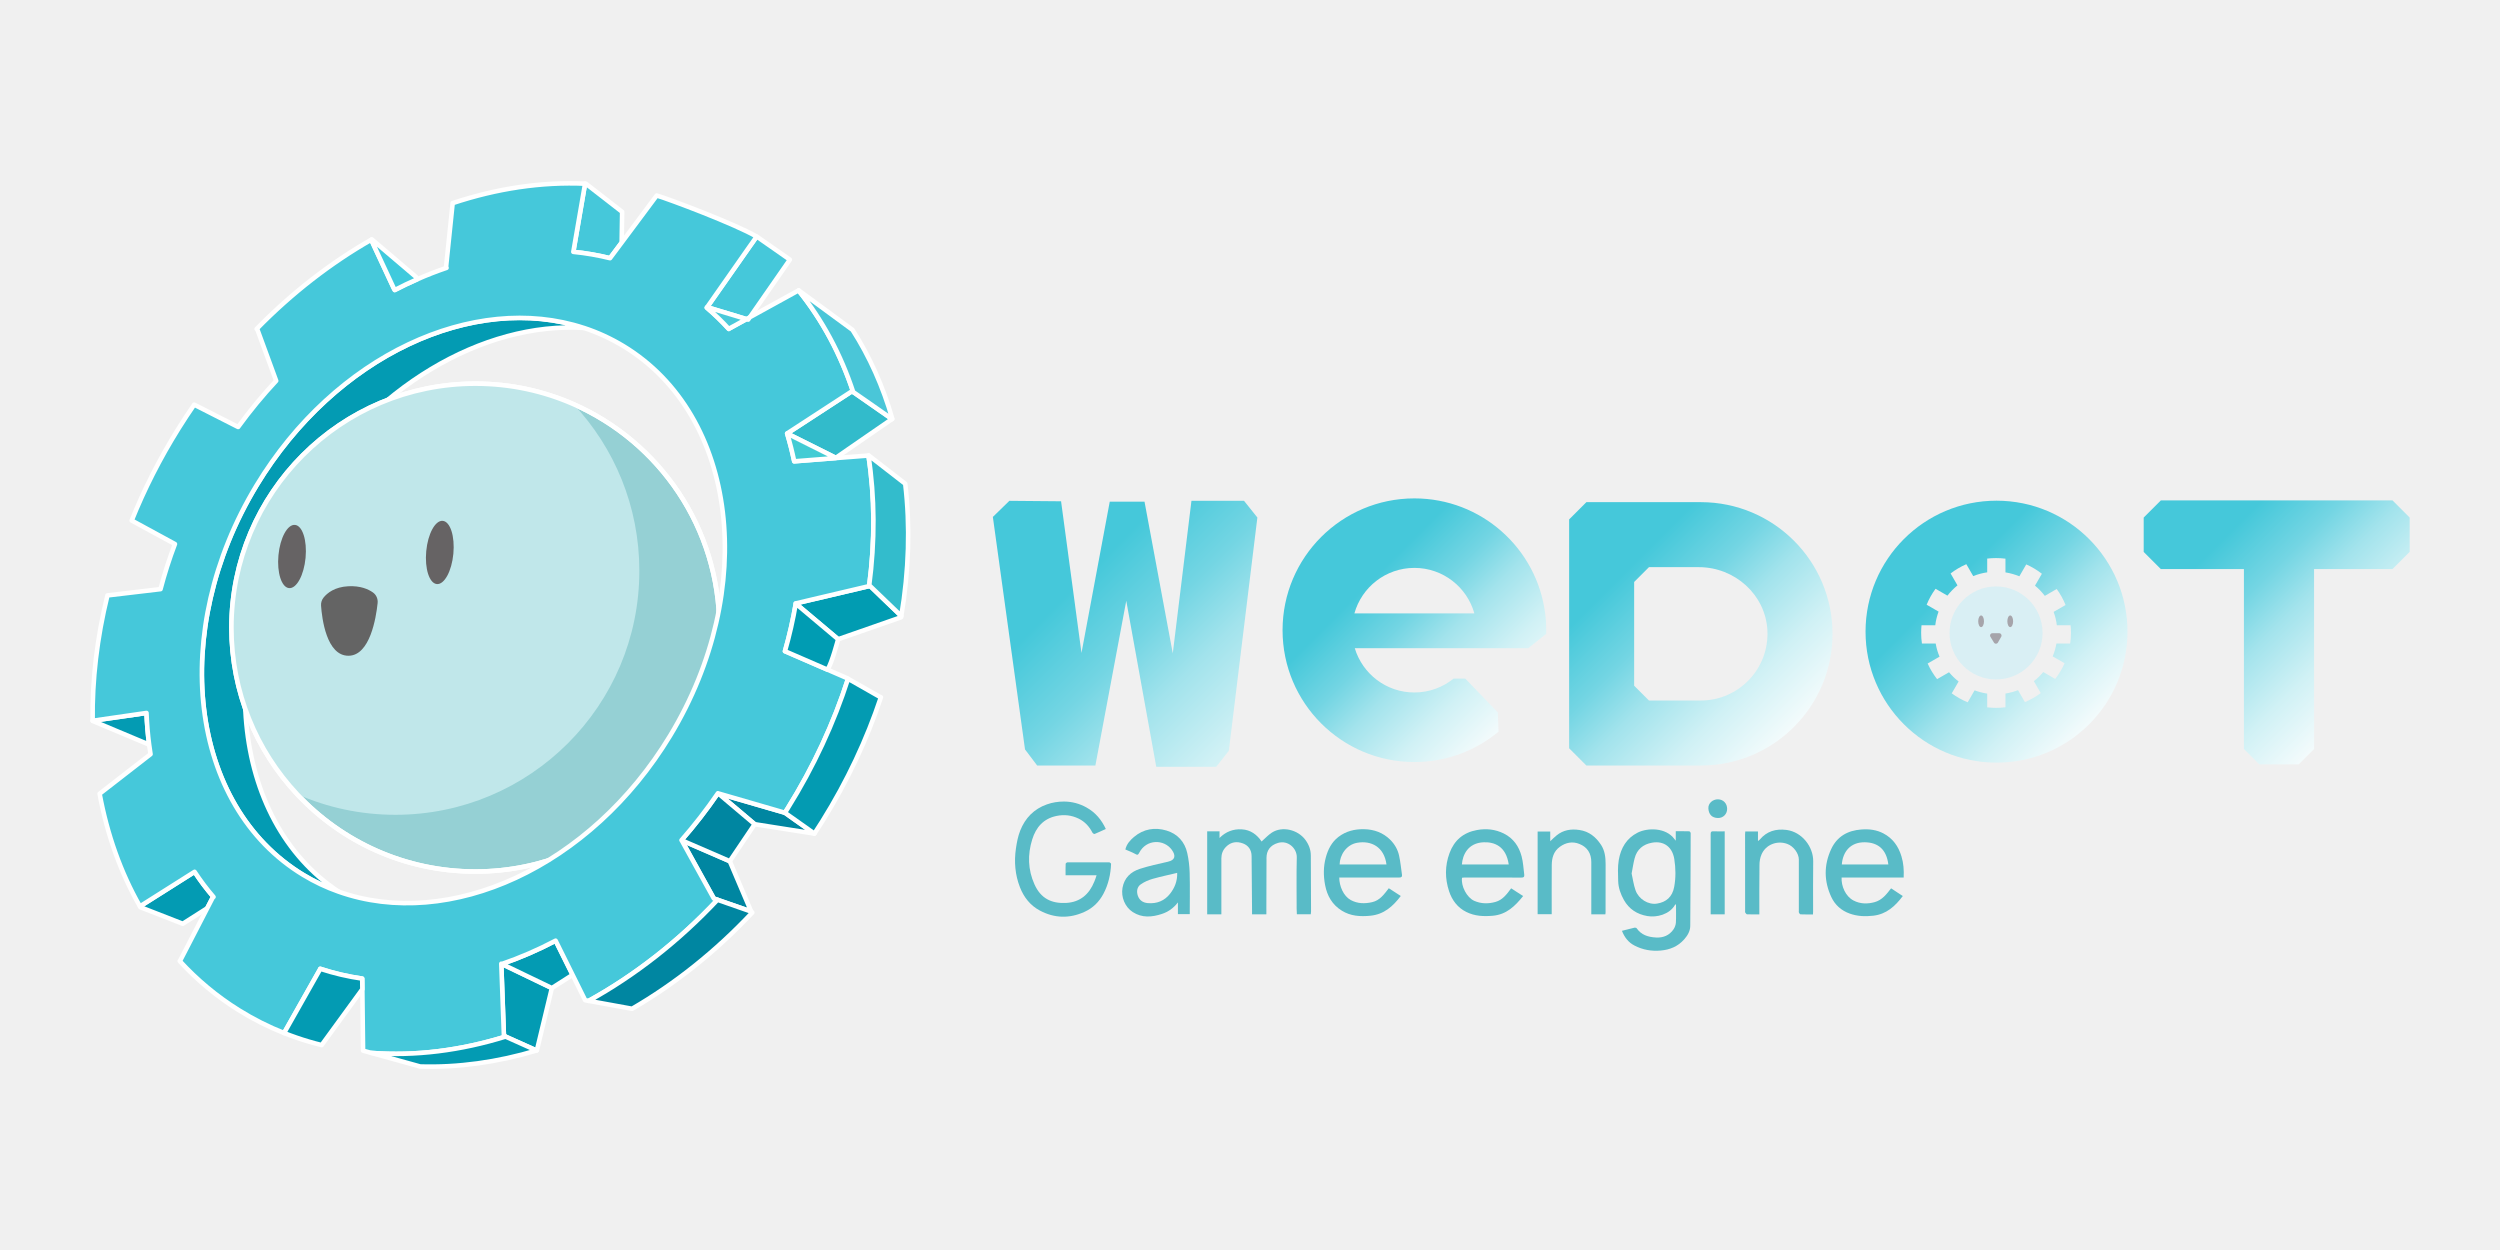
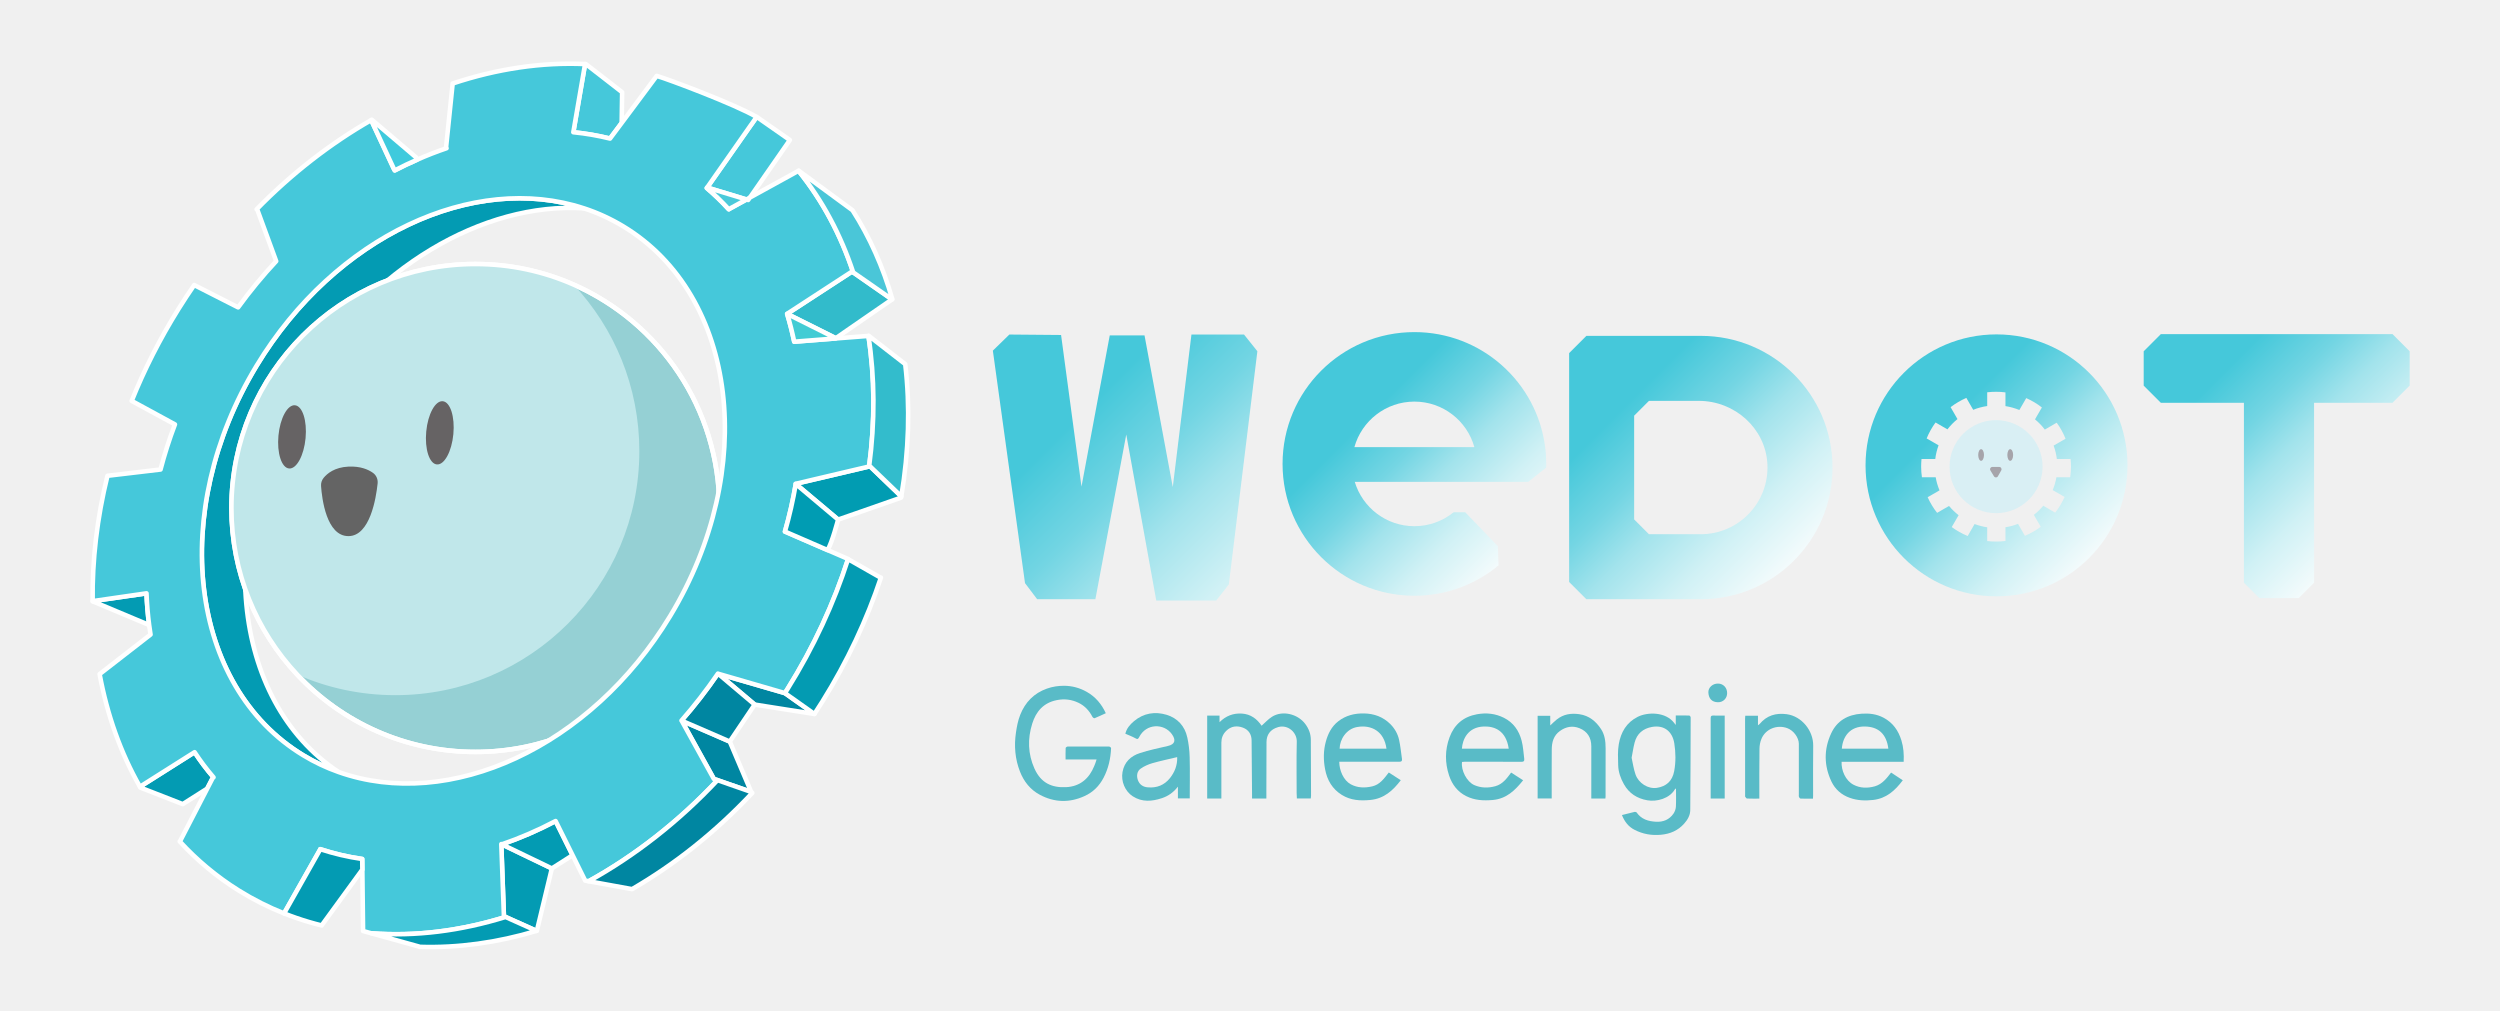
- <svg xmlns="http://www.w3.org/2000/svg" version="1.1" id="图层_4" x="0px" y="0px" viewBox="0 0 1024 512" xml:space="preserve" width="1024" height="512">
+ <svg xmlns="http://www.w3.org/2000/svg" version="1.1" id="图层_4" x="0px" y="0px" viewBox="0 0 1024 414" xml:space="preserve" width="1024" height="414">
  <defs id="defs64" />
  <style type="text/css" id="style1">
	.st0{fill:url(#SVGID_1_);}
	.st1{fill:#039BB3;stroke:#FFFFFF;stroke-width:0.992;stroke-linecap:round;stroke-linejoin:round;stroke-miterlimit:10;}
	.st2{fill:#95D0D4;stroke:#FFFFFF;stroke-width:0.992;stroke-miterlimit:10;}
	.st3{fill:#C0E7EA;}
	.st4{fill:none;stroke:#FFFFFF;stroke-width:0.992;stroke-miterlimit:10;}
	.st5{fill:#666364;}
	.st6{fill:#646464;}
	.st7{fill:#45C8DA;stroke:#FFFFFF;stroke-width:0.992;stroke-linecap:round;stroke-linejoin:round;stroke-miterlimit:10;}
	.st8{fill:#32BBCB;stroke:#FFFFFF;stroke-width:0.992;stroke-linecap:round;stroke-linejoin:round;stroke-miterlimit:10;}
	.st9{fill:#019CB2;stroke:#FFFFFF;stroke-width:0.992;stroke-linecap:round;stroke-linejoin:round;stroke-miterlimit:10;}
	.st10{fill:#0086A1;stroke:#FFFFFF;stroke-width:0.992;stroke-linecap:round;stroke-linejoin:round;stroke-miterlimit:10;}
	.st11{fill:#3FCADD;stroke:#FFFFFF;stroke-width:0.992;stroke-linecap:round;stroke-linejoin:round;stroke-miterlimit:10;}
	.st12{fill:#4ACADA;stroke:#FFFFFF;stroke-width:0.992;stroke-linecap:round;stroke-linejoin:round;stroke-miterlimit:10;}
	.st13{fill:#009CB3;stroke:#FFFFFF;stroke-width:0.992;stroke-linecap:round;stroke-linejoin:round;stroke-miterlimit:10;}
	.st14{fill:#33BCCC;stroke:#FFFFFF;stroke-width:0.992;stroke-linecap:round;stroke-linejoin:round;stroke-miterlimit:10;}
	.st15{fill:#43CCD4;stroke:#FFFFFF;stroke-width:0.992;stroke-linecap:round;stroke-linejoin:round;stroke-miterlimit:10;}
	.st16{fill:#4AC6D8;stroke:#FFFFFF;stroke-width:0.992;stroke-linecap:round;stroke-linejoin:round;stroke-miterlimit:10;}
	.st17{fill:#039BB2;stroke:#FFFFFF;stroke-width:0.992;stroke-linecap:round;stroke-linejoin:round;stroke-miterlimit:10;}
	.st18{fill:url(#SVGID_00000031918329305661806560000013481626714713804435_);}
	.st19{fill:url(#SVGID_00000052074692473146166420000014073522574086860445_);}
	.st20{fill:url(#SVGID_00000013891789681534132390000007234508302796126619_);}
	.st21{fill:#D9EFF4;}
	.st22{fill:#A6A4AA;}
	.st23{fill:url(#SVGID_00000016037355769388288190000018374799492484434086_);}
	.st24{fill:#59BBC7;}
	.st25{fill:url(#SVGID_00000127013451408738508890000006830396803497918890_);}
	.st26{fill:none;}
	.st27{fill:#039BB3;}
	.st28{fill:#95D0D4;}
	.st29{fill:#45C8DA;}
	.st30{fill:#32BBCB;}
	.st31{fill:#019CB2;}
	.st32{fill:#0086A1;}
	.st33{fill:#3FCADD;}
	.st34{fill:#4ACADA;}
	.st35{fill:#009CB3;}
	.st36{fill:#33BCCC;}
	.st37{fill:#43CCD4;}
	.st38{fill:#4AC6D8;}
	.st39{fill:#039BB2;}
	.st40{fill:url(#SVGID_00000183928788038122311590000008959641642962662031_);}
	.st41{fill:url(#SVGID_00000103254394115248746500000007954516804238988197_);}
	.st42{fill:url(#SVGID_00000075882310996937415320000012932923057009567360_);}
	.st43{fill:url(#SVGID_00000183946555333433480600000016128002491720684683_);}
	.st44{fill:url(#SVGID_00000009557397835014597260000001775053676381569927_);}
	.st45{fill:url(#SVGID_00000101781421024456693840000008756121804441578658_);}
	.st46{fill:url(#SVGID_00000099658145593202827290000002423522037563722629_);}
	.st47{fill:url(#SVGID_00000015330298315246003220000005647962077857602709_);}
	.st48{fill:url(#SVGID_00000017489681196715622890000004793329624792334467_);}
</style>
-   <g id="g88" style="display:inline" transform="matrix(1.879056,0,0,1.879056,-47.55036,-113.3061)">
+   <g id="g88" style="display:inline" transform="matrix(1.879056,0,0,1.879056,-47.55036,-162.3061)">
    <path class="st1" d="m 152.57,131.78 c -21.86,-1.36 -46.44,12.77 -61.46,37.58 -19.31,31.92 -15.63,69.66 7.99,85.3 -2.65,-0.93 -5.21,-2.14 -7.67,-3.63 -24.9,-15.07 -29.46,-53.09 -10.19,-84.93 17.14,-28.31 47.35,-42.2 71.33,-34.32 z" id="path8" />
    <path class="st2" d="m 182.11,197.11 c 0,29.37 -23.81,53.17 -53.18,53.17 -15.32,0 -29.14,-6.48 -38.84,-16.85 -8.9,-9.5 -14.34,-22.27 -14.34,-36.32 0,-29.37 23.81,-53.18 53.18,-53.18 7.62,0 14.85,1.6 21.4,4.48 18.71,8.24 31.78,26.94 31.78,48.7 z" id="path9" />
    <path class="st3" d="m 164.67,184.73 c 0,29.37 -23.81,53.18 -53.18,53.18 -7.62,0 -14.85,-1.6 -21.4,-4.48 -8.9,-9.5 -14.34,-22.27 -14.34,-36.32 0,-29.37 23.81,-53.18 53.18,-53.18 7.62,0 14.85,1.6 21.4,4.48 8.9,9.5 14.34,22.27 14.34,36.32 z" id="path10" />
    <path class="st4" d="m 182.11,197.11 c 0,29.37 -23.81,53.17 -53.18,53.17 -15.32,0 -29.14,-6.48 -38.84,-16.85 -8.9,-9.5 -14.34,-22.27 -14.34,-36.32 0,-29.37 23.81,-53.18 53.18,-53.18 7.62,0 14.85,1.6 21.4,4.48 18.71,8.24 31.78,26.94 31.78,48.7 z" id="path11" />
    <g id="g12">
      <ellipse transform="matrix(0.0934,-0.9956,0.9956,0.0934,-100.1515,253.2146)" class="st5" cx="88.96" cy="181.6" rx="6.92" ry="2.97" id="ellipse11" />
      <ellipse transform="matrix(0.0934,-0.9956,0.9956,0.0934,-70.0688,284.4827)" class="st5" id="ellipse12" ry="2.97" rx="6.92" cy="180.72" cx="121.17" />
      <path class="st6" d="m 95.29,192.33 c -0.05,-0.65 0.15,-1.29 0.57,-1.8 0.78,-0.95 2.39,-2.29 5.38,-2.44 2.63,-0.13 4.35,0.64 5.35,1.35 0.75,0.52 1.13,1.43 1.03,2.33 -0.34,3.22 -1.67,11.43 -6.33,11.47 -4.83,0.05 -5.81,-8.2 -6,-10.91 z" id="path12" />
    </g>
    <path class="st7" d="m 160.99,112.95 -2.71,3.63 c -2.62,-0.65 -5.29,-1.11 -8,-1.38 l 2.56,-14.86 c 0.06,0 0.11,0 0.17,0.01 h 0.01 l 7.9,6.13 -0.1,6.35 z" id="path13" />
    <path class="st1" d="M 57.82,222.62 45.5,217.45 v -0.04 l 11.74,-1.7 c 0.09,2.34 0.28,4.64 0.58,6.91 z" id="path14" />
    <path class="st1" d="m 71.85,255.82 -0.18,0.15 -1.26,2.44 -0.09,-0.04 -5.18,3.29 -9.22,-3.6 c -0.04,-0.06 -0.08,-0.12 -0.11,-0.19 l 11.91,-7.53 c 1.26,1.92 2.63,3.75 4.13,5.48 z" id="path15" />
    <path class="st7" d="m 197.48,116.9 -1.77,2.55 -6.95,10 -0.01,0.01 -0.73,0.4 -8.57,-2.6 9.65,-13.78 h 0.01 l 1.12,-1.61 c 0.12,0.06 0.24,0.13 0.35,0.21 l 0.01,0.01 z" id="path16" />
-     <polygon class="st8" points="213.91,155.67 207.49,160.1 196.89,154.8 196.89,154.78 211.03,145.57 211.29,145.75 219.75,151.64 " id="polygon16" />
+     <polygon class="st8" points="211.03,145.57 211.29,145.75 219.75,151.64 213.91,155.67 207.49,160.1 196.89,154.8 196.89,154.78 " id="polygon16" />
    <path class="st9" d="m 221.77,194.58 v 0.01 c -0.02,0.09 -0.03,0.17 -0.05,0.26 l -8.72,3.05 -5,1.74 -9.23,-7.76 c 0,-0.02 0.01,-0.03 0,-0.05 l 15.99,-3.77 0.19,-0.04 z" id="path17" />
-     <polygon class="st10" points="194.3,240.67 189.81,239.96 181.85,233.24 196.4,237.46 202.83,242.01 " id="polygon17" />
+     <polygon class="st10" points="202.83,242.01 194.3,240.67 189.81,239.96 181.85,233.24 196.4,237.46 " id="polygon17" />
    <path class="st1" d="m 145.6,275.68 -1.82,7.56 -1.45,6.03 c -0.03,0.01 -0.05,0.02 -0.07,0.02 l -6.76,-3.03 -0.35,-0.16 -0.57,-15.64 c 0.04,-0.01 0.08,-0.02 0.12,-0.03 z" id="path18" />
    <path class="st1" d="m 150.12,272.8 -4.52,2.88 -10.9,-5.25 c 3.95,-1.36 7.87,-3.05 11.72,-5.08 l 0.05,0.1 z" id="path19" />
-     <polygon class="st10" points="189.05,259 181.71,256.44 180.91,256.16 173.89,243.47 184.38,248.02 185.94,251.69 " id="polygon19" />
+     <polygon class="st10" points="184.38,248.02 185.94,251.69 189.05,259 181.71,256.44 180.91,256.16 173.89,243.47 " id="polygon19" />
    <path class="st10" d="m 189.81,239.96 -5.43,8.06 -10.49,-4.55 -0.03,-0.02 c 2.8,-3.19 5.46,-6.61 7.94,-10.24 l 0.05,0.03 z" id="path20" />
    <path class="st7" d="m 214.76,188.06 c 1.3,-9.8 1.24,-19.41 -0.15,-28.46 l -7.12,0.55 -9.06,0.71 c -0.43,-2.06 -0.94,-4.08 -1.54,-6.06 l -0.01,-0.01 h 0.01 v -0.01 l 14.14,-9.21 0.26,0.18 c -2.72,-8.2 -6.71,-15.69 -11.92,-22.14 l -10.61,5.84 -0.01,0.01 -0.36,0.51 -0.37,-0.11 -3.77,2.07 -0.08,0.07 c -1.49,-1.64 -3.09,-3.19 -4.8,-4.64 l 0.08,-0.1 9.65,-13.78 h 0.01 l 1.12,-1.61 c -4.47,-2.66 -19.14,-8.19 -21.77,-8.95 l -7.47,10.03 -2.71,3.63 c -2.62,-0.65 -5.29,-1.11 -8,-1.38 l 2.56,-14.86 c -9.46,-0.43 -19.23,1.03 -28.86,4.24 l -1.43,13.84 0.09,0.27 c -2.15,0.73 -4.29,1.56 -6.41,2.5 -1.64,0.71 -3.27,1.49 -4.88,2.33 l -0.23,-0.43 -4.9,-10.53 C 97.39,117.61 88.94,124.14 81.25,132 l 0.18,0.18 4.08,11.13 c -2.91,3.12 -5.69,6.48 -8.29,10.06 l -0.08,-0.03 -9.5,-4.83 c -1.17,1.7 -2.31,3.43 -3.42,5.21 -4.08,6.54 -7.48,13.26 -10.21,20.05 l 0.07,0.03 9.36,5.09 c -1.24,3.27 -2.28,6.54 -3.14,9.82 v 0.01 l -11.57,1.37 c -2.28,9.25 -3.34,18.45 -3.23,27.32 l 11.74,-1.7 c 0.09,2.34 0.28,4.64 0.58,6.91 0.09,0.7 0.19,1.39 0.3,2.08 l -11.1,8.62 c 1.64,8.87 4.58,17.17 8.79,24.55 l 11.91,-7.53 c 1.26,1.92 2.63,3.75 4.13,5.48 l -0.18,0.15 -1.26,2.44 -5.84,11.3 -0.09,0.08 c 3.74,4.08 8.03,7.68 12.85,10.69 3.19,1.99 6.5,3.66 9.92,5.01 l 0.06,-0.15 7.76,-13.74 0.04,-0.12 c 2.98,0.98 6.03,1.7 9.15,2.14 l 0.03,2.31 0.16,13.39 1.8,0.5 h 0.01 c 9.55,0.73 19.45,-0.52 29.24,-3.56 l -0.35,-0.16 -0.57,-15.64 v -0.09 l 0.12,0.06 c 3.95,-1.36 7.87,-3.05 11.72,-5.08 l 0.05,0.1 3.65,7.35 2.74,5.53 0.77,0.14 c 10,-5.52 19.54,-12.93 28.08,-22.03 l -0.8,-0.28 -7.02,-12.69 -0.03,-0.02 c 2.8,-3.19 5.46,-6.61 7.94,-10.24 l 0.05,0.03 14.55,4.22 c 0.2,-0.29 0.38,-0.59 0.57,-0.89 5.73,-9.18 10.12,-18.72 13.2,-28.31 l -0.28,-0.16 -4.19,-1.82 -9.19,-3.99 -0.1,-0.03 c 0.99,-3.47 1.78,-6.93 2.36,-10.38 l -0.05,-0.04 0.05,-0.01 z m -43.37,32.6 c -17.37,28.7 -48.16,42.57 -72.29,34 -2.65,-0.93 -5.21,-2.14 -7.67,-3.63 -24.9,-15.07 -29.46,-53.09 -10.19,-84.93 17.14,-28.31 47.35,-42.2 71.33,-34.32 0.01,0 0.02,0 0.02,0 2.98,0.98 5.86,2.3 8.61,3.96 24.9,15.07 29.46,53.09 10.19,84.92 z" id="path21" />
    <path class="st11" d="m 116.23,121.19 c -1.64,0.71 -3.27,1.49 -4.88,2.33 l -0.23,-0.43 -4.9,-10.53 c 0.05,-0.02 0.09,-0.05 0.14,-0.08 l 9.65,8.21 z" id="path22" />
    <path class="st1" d="m 104.29,275.93 -8.84,12.13 -0.01,0.05 c -0.95,-0.23 -1.9,-0.49 -2.84,-0.77 -1.81,-0.53 -3.59,-1.15 -5.35,-1.85 l 0.06,-0.15 7.76,-13.74 0.04,-0.12 c 2.98,0.98 6.03,1.7 9.15,2.14 z" id="path23" />
    <path class="st12" d="m 188.02,129.86 -3.77,2.07 -0.08,0.07 c -1.49,-1.64 -3.09,-3.19 -4.8,-4.64 l 0.08,-0.1 z" id="path24" />
    <path class="st1" d="m 142.26,289.29 c -8.54,2.56 -17.15,3.76 -25.52,3.48 v -0.04 l -10.48,-2.91 c 9.55,0.73 19.45,-0.52 29.24,-3.56 z" id="path25" />
    <path class="st10" d="m 189.29,259.22 c -8,8.53 -16.89,15.57 -26.2,20.97 h -0.01 l -9.45,-1.72 c 10,-5.52 19.54,-12.93 28.08,-22.03 l 7.34,2.56 z" id="path26" />
    <path class="st13" d="m 208,199.64 c 0,0 -1.33,5.11 -2.27,6.56 l -0.03,0.08 -9.19,-3.99 -0.1,-0.03 c 0.99,-3.47 1.78,-6.93 2.36,-10.38 z" id="path27" />
    <path class="st14" d="m 221.77,194.58 -6.82,-6.56 -0.19,0.04 c 1.3,-9.8 1.24,-19.41 -0.15,-28.46 l 0.08,-0.01 7.94,6.16 c 1.08,9.22 0.8,18.95 -0.86,28.83 z" id="path28" style="stroke:#ffffff;stroke-width:0.992;stroke-dasharray:none;stroke-opacity:1" />
    <path class="st15" d="m 207.49,160.1 v 0.05 l -9.06,0.71 c -0.43,-2.06 -0.94,-4.08 -1.54,-6.06 z" id="path29" />
    <path class="st16" d="m 219.82,151.62 -0.07,0.02 -8.46,-5.89 c -2.72,-8.2 -6.71,-15.69 -11.92,-22.14 l 0.04,-0.02 11.73,8.62 c 3.77,5.88 6.67,12.41 8.68,19.41 z" id="path30" />
    <path class="st17" d="m 217.33,212.28 c -3.05,9.17 -7.31,18.29 -12.79,27.07 -0.56,0.9 -1.13,1.78 -1.71,2.66 l -6.43,-4.55 c 0.2,-0.29 0.38,-0.59 0.57,-0.89 5.73,-9.18 10.12,-18.72 13.2,-28.31 l 6.92,3.94 z" id="path31" />
  </g>
  <linearGradient id="SVGID_00000163789698304475203470000008579991115055182754_" gradientUnits="userSpaceOnUse" x1="246.123" y1="170.508" x2="308.232" y2="232.617">
    <stop offset="0.25" style="stop-color:#45C8DA" id="stop31" />
    <stop offset="0.45" style="stop-color:#73d5e3;stop-opacity:1;" id="stop80" />
    <stop offset="0.6" style="stop-color:#a2e3ec;stop-opacity:1;" id="stop68" />
    <stop offset="0.798" style="stop-color:#d0f1f5;stop-opacity:1;" id="stop73" />
    <stop offset="1" style="stop-color:#f3fbfc;stop-opacity:1;" id="stop87" />
  </linearGradient>
  <linearGradient id="SVGID_00000175305928514449291890000003713836498628936102_" gradientUnits="userSpaceOnUse" x1="313.299" y1="177.354" x2="353.848" y2="217.903">
    <stop offset="0.25" style="stop-color:#45C8DA" id="stop33" />
    <stop offset="0.45" style="stop-color:#73d5e3;stop-opacity:1;" id="stop34" />
    <stop offset="0.6" style="stop-color:#a2e3ec;stop-opacity:1;" id="stop35" />
    <stop offset="0.8" style="stop-color:#d0f1f5;stop-opacity:1;" id="stop70" />
    <stop offset="1" style="stop-color:#f3fbfc;stop-opacity:1;" id="stop74" />
  </linearGradient>
  <linearGradient id="SVGID_00000173848438352162319410000016985232516233593790_" gradientUnits="userSpaceOnUse" x1="499.935" y1="165.775" x2="543.73" y2="209.57">
    <stop offset="0.25" style="stop-color:#45C8DA" id="stop39" />
    <stop offset="0.45" style="stop-color:#73d5e3;stop-opacity:1;" id="stop82" />
    <stop offset="0.6" style="stop-color:#a2e3ec;stop-opacity:1;" id="stop81" />
    <stop offset="0.8" style="stop-color:#d0f1f5;stop-opacity:1;" id="stop83" />
    <stop offset="1" style="stop-color:#f3fbfc;stop-opacity:1;" id="stop84" />
  </linearGradient>
  <linearGradient id="SVGID_00000137122532643017480800000003183249135205298071_" gradientUnits="userSpaceOnUse" x1="365.963" y1="174.902" x2="413.085" y2="222.025">
    <stop offset="0.25" style="stop-color:#45C8DA" id="stop47" />
    <stop offset="0.45" style="stop-color:#73d5e3;stop-opacity:1;" id="stop71" />
    <stop offset="0.6" style="stop-color:#a2e3ec;stop-opacity:1;" id="stop72" />
    <stop offset="0.8" style="stop-color:#d0f1f5;stop-opacity:1;" id="stop75" />
    <stop offset="1" style="stop-color:#f3fbfc;stop-opacity:1;" id="stop79" />
  </linearGradient>
-   <g id="g90" style="display:inline" transform="matrix(1.879056,0,0,1.879056,-47.55036,-113.3061)">
+   <g id="g90" style="display:inline" transform="matrix(1.879056,0,0,1.879056,-47.55036,-181.4196)">
    <path style="fill:url(#SVGID_00000173848438352162319410000016985232516233593790_)" d="m 550.57,173.12 v 7.49 l -3.74,3.74 h -17.1 v 39.22 l -3.35,3.35 h -8.59 l -3.35,-3.35 v -39.22 h -18.11 c -1.46,-1.46 -2.28,-2.28 -3.74,-3.74 v -7.49 c 1.46,-1.46 2.28,-2.28 3.74,-3.74 h 50.5 z" id="path45" />
    <g id="g89">
      <g id="g8">
        <g id="g7">
          <linearGradient id="SVGID_1_" gradientUnits="userSpaceOnUse" x1="440.319" y1="177.803" x2="480.691" y2="218.176">
            <stop offset="0.25" style="stop-color:#45C8DA" id="stop1" />
            <stop offset="0.45" style="stop-color:#73d5e3;stop-opacity:1;" id="stop85" />
            <stop offset="0.6" style="stop-color:#a2e3ec;stop-opacity:1;" id="stop76" />
            <stop offset="0.8" style="stop-color:#d0f1f5;stop-opacity:1;" id="stop77" />
            <stop offset="1" style="stop-color:#f3fbfc;stop-opacity:1;" id="stop78" />
          </linearGradient>
          <path class="st0" d="m 460.51,169.44 c -15.77,0 -28.55,12.78 -28.55,28.55 0,15.77 12.78,28.55 28.55,28.55 15.77,0 28.55,-12.78 28.55,-28.55 -0.01,-15.77 -12.79,-28.55 -28.55,-28.55 z m 16.06,31.14 h -3 c -0.17,0.97 -0.44,1.91 -0.82,2.8 l 2.6,1.5 c -0.55,1.23 -1.24,2.38 -2.05,3.42 l -2.6,-1.51 c -0.61,0.74 -1.3,1.41 -2.05,1.99 l 1.5,2.6 c -1.06,0.79 -2.22,1.45 -3.45,1.97 l -1.5,-2.61 c -0.87,0.34 -1.79,0.59 -2.74,0.74 v 2.99 c -0.67,0.09 -1.36,0.13 -2.05,0.13 -0.65,0 -1.3,-0.04 -1.93,-0.11 v -3 c -0.96,-0.14 -1.88,-0.38 -2.75,-0.71 l -1.5,2.61 c -1.24,-0.51 -2.41,-1.17 -3.48,-1.95 l 1.5,-2.59 c -0.77,-0.59 -1.47,-1.27 -2.09,-2.01 l -2.6,1.5 c -0.82,-1.04 -1.52,-2.19 -2.06,-3.41 l 2.59,-1.49 c -0.39,-0.91 -0.67,-1.86 -0.84,-2.86 h -3 c -0.11,-0.76 -0.17,-1.53 -0.17,-2.31 0,-0.56 0.03,-1.12 0.08,-1.67 h 3 c 0.12,-1.04 0.37,-2.03 0.72,-2.98 l -2.6,-1.5 c 0.5,-1.24 1.16,-2.41 1.94,-3.48 l 2.59,1.5 c 0.64,-0.83 1.38,-1.58 2.19,-2.24 l -1.5,-2.6 c 1.05,-0.8 2.2,-1.48 3.43,-2.02 l 1.5,2.6 c 0.96,-0.39 1.98,-0.67 3.05,-0.82 v -3 c 0.63,-0.07 1.28,-0.11 1.93,-0.11 0.69,0 1.38,0.04 2.05,0.13 v 2.99 c 1.06,0.17 2.07,0.46 3.03,0.85 l 1.5,-2.59 c 1.22,0.54 2.37,1.22 3.41,2.04 l -1.5,2.59 c 0.8,0.66 1.52,1.41 2.14,2.23 l 2.59,-1.5 c 0.78,1.07 1.43,2.24 1.93,3.49 l -2.6,1.5 c 0.34,0.93 0.58,1.91 0.7,2.92 h 3 c 0.05,0.55 0.08,1.11 0.08,1.67 0,0.78 -0.06,1.55 -0.17,2.31 z" id="path7" style="fill:url(#SVGID_1_)" />
        </g>
      </g>
      <g id="g47">
        <circle class="st21" cx="460.41" cy="198.27" r="10.14" id="circle45" />
        <g id="g46">
          <ellipse class="st22" cx="457.15" cy="195.73" rx="0.63" ry="1.27" id="ellipse45" />
          <ellipse class="st22" cx="463.5" cy="195.73" rx="0.63" ry="1.27" id="ellipse46" />
          <path class="st22" d="m 459.61,198.33 h 1.49 c 0.39,0 0.63,0.42 0.44,0.76 l -0.72,1.27 c -0.19,0.34 -0.67,0.34 -0.87,0.01 l -0.77,-1.27 c -0.21,-0.33 0.04,-0.77 0.43,-0.77 z" id="path46" />
        </g>
      </g>
    </g>
    <path style="fill:url(#SVGID_00000137122532643017480800000003183249135205298071_)" d="m 396.05,169.76 h -24.94 c -1.47,1.47 -2.3,2.29 -3.76,3.76 v 49.89 c 1.46,1.47 2.29,2.29 3.76,3.76 h 24.94 c 7.93,0 15.11,-3.21 20.3,-8.41 5.2,-5.19 8.41,-12.37 8.41,-20.3 0,-15.85 -12.85,-28.7 -28.71,-28.7 z m 0,43.24 h -11.3 c -1.26,-1.27 -1.97,-1.97 -3.23,-3.23 v -22.61 l 3.23,-3.23 h 10.88 c 7.82,0 14.55,6 14.94,13.8 0.41,8.35 -6.26,15.27 -14.52,15.27 z" id="path52" />
    <path style="fill:url(#SVGID_00000175305928514449291890000003713836498628936102_)" d="m 362.11,193.93 c -1.83,-14.1 -13.89,-24.99 -28.49,-24.99 -15.87,0 -28.74,12.86 -28.74,28.73 0,15.87 12.87,28.74 28.74,28.74 6.98,0 13.37,-2.49 18.34,-6.62 l -0.15,-4.18 -7.1,-7.39 h -2.54 c -2.34,1.89 -5.31,3.03 -8.55,3.03 -6.14,0 -11.32,-4.07 -13,-9.66 h 37.82 l 3.9,-3.11 c 0.02,-0.27 0.02,-0.54 0.02,-0.81 0,-1.27 -0.08,-2.52 -0.25,-3.74 z m -41.57,0.08 c 1.6,-5.72 6.85,-9.92 13.08,-9.92 6.23,0 11.48,4.2 13.07,9.92 z" id="path38" />
-     <polygon style="fill:url(#SVGID_00000163789698304475203470000008579991115055182754_)" points="267.21,169.66 274.79,169.66 280.95,202.73 285.02,169.47 296.48,169.47 299.39,173.11 293.17,223.95 290.42,227.45 277.35,227.45 270.81,191.26 264.08,227.17 251.39,227.17 248.74,223.66 241.73,172.98 245.33,169.47 256.6,169.57 261.05,202.63 " id="polygon32" />
+     <polygon style="fill:url(#SVGID_00000163789698304475203470000008579991115055182754_)" points="296.48,169.47 299.39,173.11 293.17,223.95 290.42,227.45 277.35,227.45 270.81,191.26 264.08,227.17 251.39,227.17 248.74,223.66 241.73,172.98 245.33,169.47 256.6,169.57 261.05,202.63 267.21,169.66 274.79,169.66 280.95,202.73 285.02,169.47 " id="polygon32" />
  </g>
-   <g id="g64" transform="matrix(1.879056,0,0,1.879056,-47.55036,-113.3061)">
+   <g id="g64" transform="matrix(1.879056,0,0,1.879056,-47.55036,-160.7241)">
    <g id="g53">
      <path class="st24" d="m 378.86,263.2 c 1,-0.25 1.87,-0.49 2.76,-0.69 0.14,-0.03 0.38,0.04 0.45,0.14 1.03,1.48 2.54,1.92 4.23,2.01 1.57,0.08 2.88,-0.46 3.78,-1.75 0.3,-0.43 0.51,-0.99 0.54,-1.51 0.07,-1.31 0.02,-2.62 0.02,-4.01 -0.11,0.08 -0.18,0.12 -0.22,0.17 -1.19,2.06 -3.97,2.79 -6.04,2.42 -2.23,-0.39 -3.97,-1.51 -5.09,-3.5 -0.72,-1.28 -1.21,-2.66 -1.25,-4.13 -0.04,-1.53 -0.13,-3.1 0.13,-4.6 0.45,-2.57 1.66,-4.72 4.13,-5.96 2.13,-1.07 6.14,-1.15 8,1.41 0.06,0.08 0.13,0.16 0.29,0.36 0,-0.77 0,-1.38 0,-2.07 1,0 1.97,-0.01 2.94,0.02 0.11,0 0.31,0.26 0.31,0.39 -0.02,6.74 -0.03,13.48 -0.09,20.22 -0.01,1.13 -0.57,2.1 -1.32,2.94 -1.36,1.54 -3.09,2.26 -5.11,2.44 -2.01,0.18 -3.92,-0.15 -5.71,-1.08 -1.32,-0.67 -2.18,-1.77 -2.75,-3.22 z m 2.11,-12.49 c 0.26,1.17 0.43,2.45 0.85,3.65 0.69,1.93 2.75,3.2 4.66,2.91 2.03,-0.31 3.37,-1.47 3.77,-3.65 0.37,-2 0.34,-4.05 0.02,-6.07 -0.43,-2.64 -2.28,-4.02 -4.85,-3.56 -1.95,0.35 -3.3,1.46 -3.8,3.42 -0.27,1.04 -0.42,2.11 -0.65,3.3 z" id="path53" />
    </g>
    <g id="g54">
      <path class="st24" d="m 301.35,259.6 c -1.07,0 -2.04,0 -3.12,0 0,-0.29 0,-0.58 0,-0.86 -0.03,-3.94 -0.06,-7.88 -0.1,-11.83 -0.01,-1.33 -0.68,-2.31 -1.88,-2.76 -1.31,-0.49 -2.61,-0.35 -3.68,0.73 -0.72,0.72 -1.03,1.56 -1.03,2.56 0.01,3.8 0,7.59 0,11.39 0,0.25 0,0.49 0,0.77 -1.07,0 -2.06,0 -3.09,0 0,-6.02 0,-12.03 0,-18.08 0.89,0 1.76,0 2.69,0 0,0.48 0,0.94 0,1.44 1.37,-1.38 3,-1.99 4.86,-1.88 1.93,0.11 3.33,1.18 4.31,2.65 0.75,-0.66 1.43,-1.42 2.26,-1.95 2.27,-1.45 5.61,-0.63 7.25,1.55 0.77,1.03 1.22,2.17 1.22,3.46 0.03,4.07 0.04,8.14 0.05,12.21 0,0.19 -0.03,0.38 -0.06,0.59 -1.02,0 -2.01,0 -3.03,0 -0.02,-0.4 -0.05,-0.8 -0.05,-1.19 0,-3.73 -0.06,-7.46 0.03,-11.19 0.05,-1.99 -1.9,-3.8 -4.06,-3.18 -1.79,0.51 -2.53,1.74 -2.54,3.24 -0.03,3.82 -0.02,7.63 -0.03,11.45 0,0.27 0,0.54 0,0.88 z" id="path54" />
    </g>
    <g id="g55">
      <path class="st24" d="m 264.34,251.09 c -2.28,0 -4.49,0 -6.76,0 0,-0.88 -0.02,-1.69 0.02,-2.51 0.01,-0.11 0.27,-0.31 0.42,-0.31 3.02,-0.02 6.03,-0.02 9.05,0 0.15,0 0.44,0.23 0.43,0.34 -0.09,2.28 -0.59,4.47 -1.65,6.49 -0.94,1.79 -2.32,3.15 -4.17,3.98 -3.29,1.49 -6.56,1.39 -9.73,-0.31 -2.07,-1.11 -3.46,-2.88 -4.31,-5.05 -1.07,-2.74 -1.3,-5.59 -0.88,-8.47 0.19,-1.32 0.45,-2.68 0.94,-3.91 1.08,-2.72 2.98,-4.7 5.81,-5.7 1.21,-0.43 2.46,-0.62 3.73,-0.62 1.77,0.01 3.43,0.46 4.96,1.33 1.9,1.07 3.23,2.66 4.15,4.65 -0.82,0.37 -1.62,0.76 -2.44,1.09 -0.11,0.04 -0.41,-0.15 -0.48,-0.3 -0.68,-1.34 -1.66,-2.39 -3.01,-3.05 -1.53,-0.74 -3.13,-0.93 -4.81,-0.58 -2.86,0.59 -4.47,2.47 -5.3,5.12 -1.03,3.31 -0.94,6.59 0.48,9.77 1.41,3.16 3.78,4.23 6.93,4.07 3.02,-0.16 5.01,-1.87 6.12,-4.63 0.09,-0.21 0.18,-0.43 0.25,-0.64 0.08,-0.21 0.14,-0.43 0.25,-0.76 z" id="path55" />
    </g>
    <g id="g56">
      <path class="st24" d="m 328.04,253.92 c 0.87,0.57 1.72,1.12 2.61,1.69 -1.7,2.24 -3.63,4 -6.61,4.3 -2.21,0.22 -4.33,0.09 -6.24,-1.1 -2.07,-1.28 -3.2,-3.21 -3.65,-5.6 -0.38,-2.01 -0.38,-4 0.15,-5.97 0.47,-1.76 1.27,-3.36 2.75,-4.5 1.64,-1.26 3.54,-1.73 5.59,-1.69 2.2,0.04 4.15,0.75 5.72,2.31 0.95,0.95 1.63,2.12 1.92,3.44 0.3,1.37 0.43,2.78 0.63,4.17 0.06,0.43 -0.09,0.61 -0.55,0.61 -4.16,-0.01 -8.33,0 -12.49,0 -0.21,0 -0.42,0 -0.63,0 0,1.88 0.92,4.05 2.5,4.91 1.49,0.81 3.08,0.83 4.68,0.46 1.68,-0.38 2.61,-1.73 3.62,-3.03 z m -0.51,-5.19 c -0.5,-3.82 -3.32,-5.26 -6.38,-4.72 -2.38,0.41 -3.8,2.71 -3.83,4.72 3.4,0 6.78,0 10.21,0 z" id="path56" />
    </g>
    <g id="g57">
      <path class="st24" d="m 344,251.63 c -0.26,1.82 1.05,4.33 2.67,5.04 1.49,0.65 3.04,0.67 4.6,0.24 1.6,-0.44 2.49,-1.7 3.44,-2.97 0.87,0.56 1.71,1.1 2.61,1.68 -1.77,2.21 -3.64,4.04 -6.64,4.3 -2.01,0.17 -3.91,0.08 -5.74,-0.83 -1.92,-0.95 -3.11,-2.56 -3.76,-4.51 -0.92,-2.76 -0.92,-5.58 0.1,-8.33 1.03,-2.79 3.01,-4.48 5.98,-5.02 2.05,-0.37 3.99,-0.16 5.85,0.76 2.09,1.04 3.31,2.81 3.88,4.99 0.34,1.27 0.4,2.62 0.57,3.94 0.06,0.49 -0.09,0.69 -0.66,0.68 -4.12,-0.03 -8.24,-0.02 -12.36,-0.02 -0.18,0.01 -0.37,0.03 -0.54,0.05 z m 10.18,-2.9 c -0.58,-3.99 -3.14,-4.91 -5.44,-4.83 -3.48,0.13 -4.62,2.79 -4.77,4.83 3.4,0 6.79,0 10.21,0 z" id="path57" />
    </g>
    <g id="g58">
      <path class="st24" d="m 437.53,253.94 c 0.87,0.57 1.69,1.11 2.55,1.68 -1.67,2.22 -3.56,3.96 -6.46,4.29 -1.76,0.2 -3.45,0.13 -5.12,-0.47 -1.82,-0.65 -3.19,-1.88 -3.99,-3.58 -1.62,-3.45 -1.66,-6.99 -0.04,-10.47 1.29,-2.78 3.63,-4.07 6.6,-4.28 1.66,-0.12 3.28,0.06 4.79,0.86 2.05,1.08 3.26,2.8 3.92,4.97 0.46,1.49 0.57,3.02 0.49,4.65 -4.52,0 -9.03,0 -13.53,0 -0.09,1.84 0.83,4.09 2.61,5.01 1.46,0.76 3.04,0.78 4.63,0.34 1.63,-0.47 2.58,-1.75 3.55,-3 z m -10.74,-5.21 c 3.41,0 6.77,0 10.14,0 -0.4,-3.22 -2.19,-4.79 -5.12,-4.83 -3.19,-0.05 -4.81,2.12 -5.02,4.83 z" id="path58" />
    </g>
    <g id="g59">
      <path class="st24" d="m 270.61,245.47 c 0.29,-1.2 1.03,-2 1.87,-2.72 2.1,-1.78 4.58,-2.16 7.1,-1.41 2.38,0.71 3.99,2.45 4.53,4.93 0.31,1.39 0.48,2.84 0.52,4.27 0.08,2.99 0.02,5.98 0.02,9.03 -0.85,0 -1.68,0 -2.58,0 0,-0.79 0,-1.6 0,-2.56 -0.98,1.27 -2.13,2.06 -3.49,2.51 -2.16,0.71 -4.31,0.91 -6.34,-0.4 -1.71,-1.1 -2.6,-3.27 -2.25,-5.28 0.39,-2.2 1.81,-3.51 3.8,-4.15 1.98,-0.64 4.03,-1.08 6.06,-1.54 1.66,-0.37 1.8,-1.33 0.9,-2.59 -1.72,-2.39 -5.59,-2.37 -7.12,0.64 -0.24,0.47 -0.38,0.52 -0.83,0.26 -0.68,-0.38 -1.42,-0.65 -2.19,-0.99 z m 11.3,5.1 c -1.86,0.45 -3.65,0.82 -5.4,1.32 -0.89,0.26 -1.78,0.65 -2.54,1.18 -0.82,0.56 -0.96,1.58 -0.63,2.5 0.37,1.01 1.12,1.5 2.15,1.59 1.97,0.18 3.63,-0.48 4.86,-2.03 1.01,-1.29 1.62,-2.76 1.56,-4.56 z" id="path59" />
    </g>
    <g id="g60">
      <path class="st24" d="m 408.81,259.62 c -0.92,0 -1.81,0.02 -2.69,-0.02 -0.14,-0.01 -0.29,-0.25 -0.4,-0.41 -0.05,-0.07 -0.01,-0.21 -0.01,-0.31 0,-5.58 -0.01,-11.15 -0.01,-16.73 0,-0.19 0.02,-0.37 0.04,-0.6 0.93,0 1.83,0 2.77,0 0,0.68 0,1.33 0,2.09 0.18,-0.15 0.3,-0.22 0.38,-0.31 1.54,-1.84 3.53,-2.42 5.85,-2.12 3.37,0.44 5.86,3.68 5.81,6.87 -0.06,3.63 -0.01,7.25 -0.02,10.88 0,0.21 -0.02,0.41 -0.03,0.67 -0.93,0 -1.81,0.02 -2.7,-0.02 -0.13,0 -0.3,-0.22 -0.36,-0.37 -0.06,-0.14 -0.02,-0.33 -0.02,-0.5 0,-3.69 0,-7.38 0,-11.07 0,-1.33 -1.14,-2.92 -2.54,-3.42 -2.21,-0.8 -4.7,0.16 -5.61,2.34 -0.29,0.68 -0.43,1.47 -0.43,2.21 -0.05,3.58 -0.03,7.16 -0.03,10.82 z" id="path60" />
    </g>
    <g id="g61">
      <path class="st24" d="m 375.25,259.6 c -1.05,0 -2.02,0 -3.07,0 0,-0.28 0,-0.52 0,-0.77 0,-3.54 0,-7.08 0,-10.62 0,-1.87 -0.85,-3.25 -2.58,-3.94 -1.48,-0.6 -2.93,-0.35 -4.25,0.6 -1.4,1 -1.78,2.45 -1.79,4.04 -0.03,3.54 -0.01,7.08 -0.01,10.67 -1.02,0 -2.03,0 -3.07,0 0,-5.99 0,-11.98 0,-18.02 0.91,0 1.81,0 2.75,0 0,0.69 0,1.36 0,2.11 0.51,-0.47 0.93,-0.91 1.41,-1.29 1.46,-1.17 3.13,-1.43 4.95,-1.16 2.11,0.31 3.58,1.53 4.7,3.22 0.83,1.25 1.01,2.71 1.01,4.19 -0.01,3.52 -0.01,7.04 -0.01,10.56 -0.01,0.12 -0.03,0.24 -0.04,0.41 z" id="path61" />
    </g>
    <g id="g87">
      <g id="g62">
        <path class="st24" d="m 401.26,259.6 c -1.02,0 -2.01,0 -3.06,0 0,-0.24 0,-0.45 0,-0.65 0,-5.62 0.02,-11.24 0,-16.85 0,-0.49 0.14,-0.61 0.61,-0.59 0.8,0.04 1.6,0.01 2.45,0.01 0,6.03 0,12.02 0,18.08 z" id="path62" />
      </g>
      <g id="g63">
        <path class="st24" d="m 401.79,236.64 c -0.01,1.12 -0.87,2 -2.02,1.97 -1.34,-0.03 -1.99,-0.83 -2.07,-2.09 -0.07,-1.11 0.94,-2 2.1,-1.98 1.16,0.01 2,0.91 1.99,2.1 z" id="path63" />
      </g>
    </g>
  </g>
</svg>
